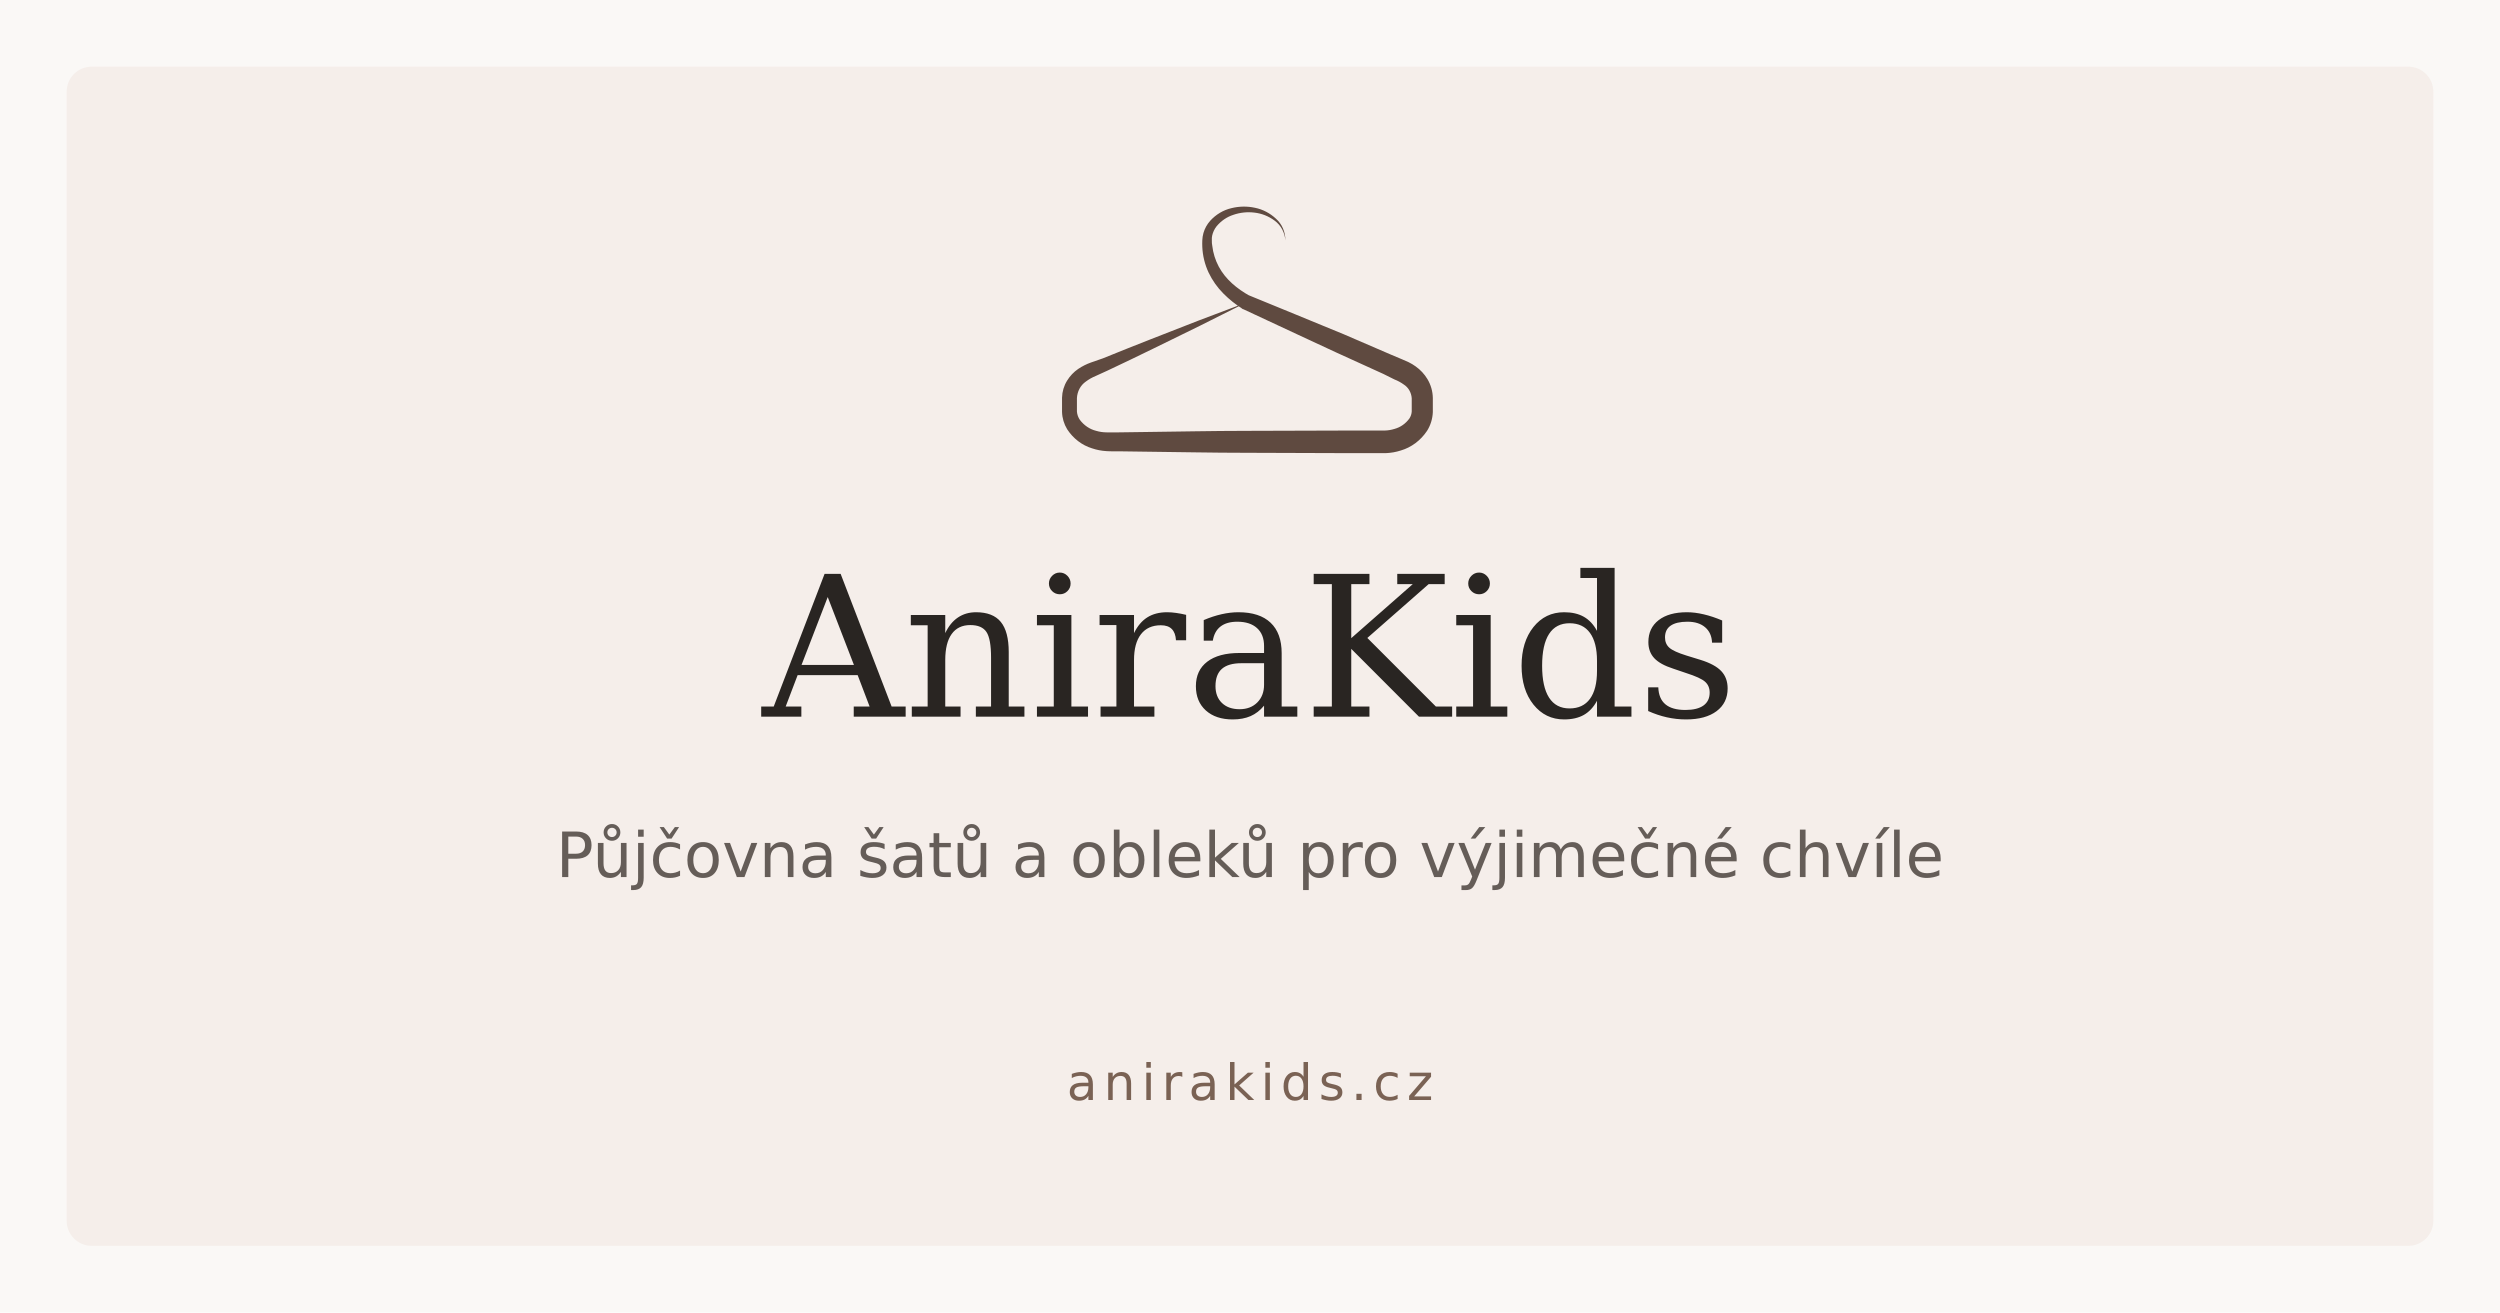
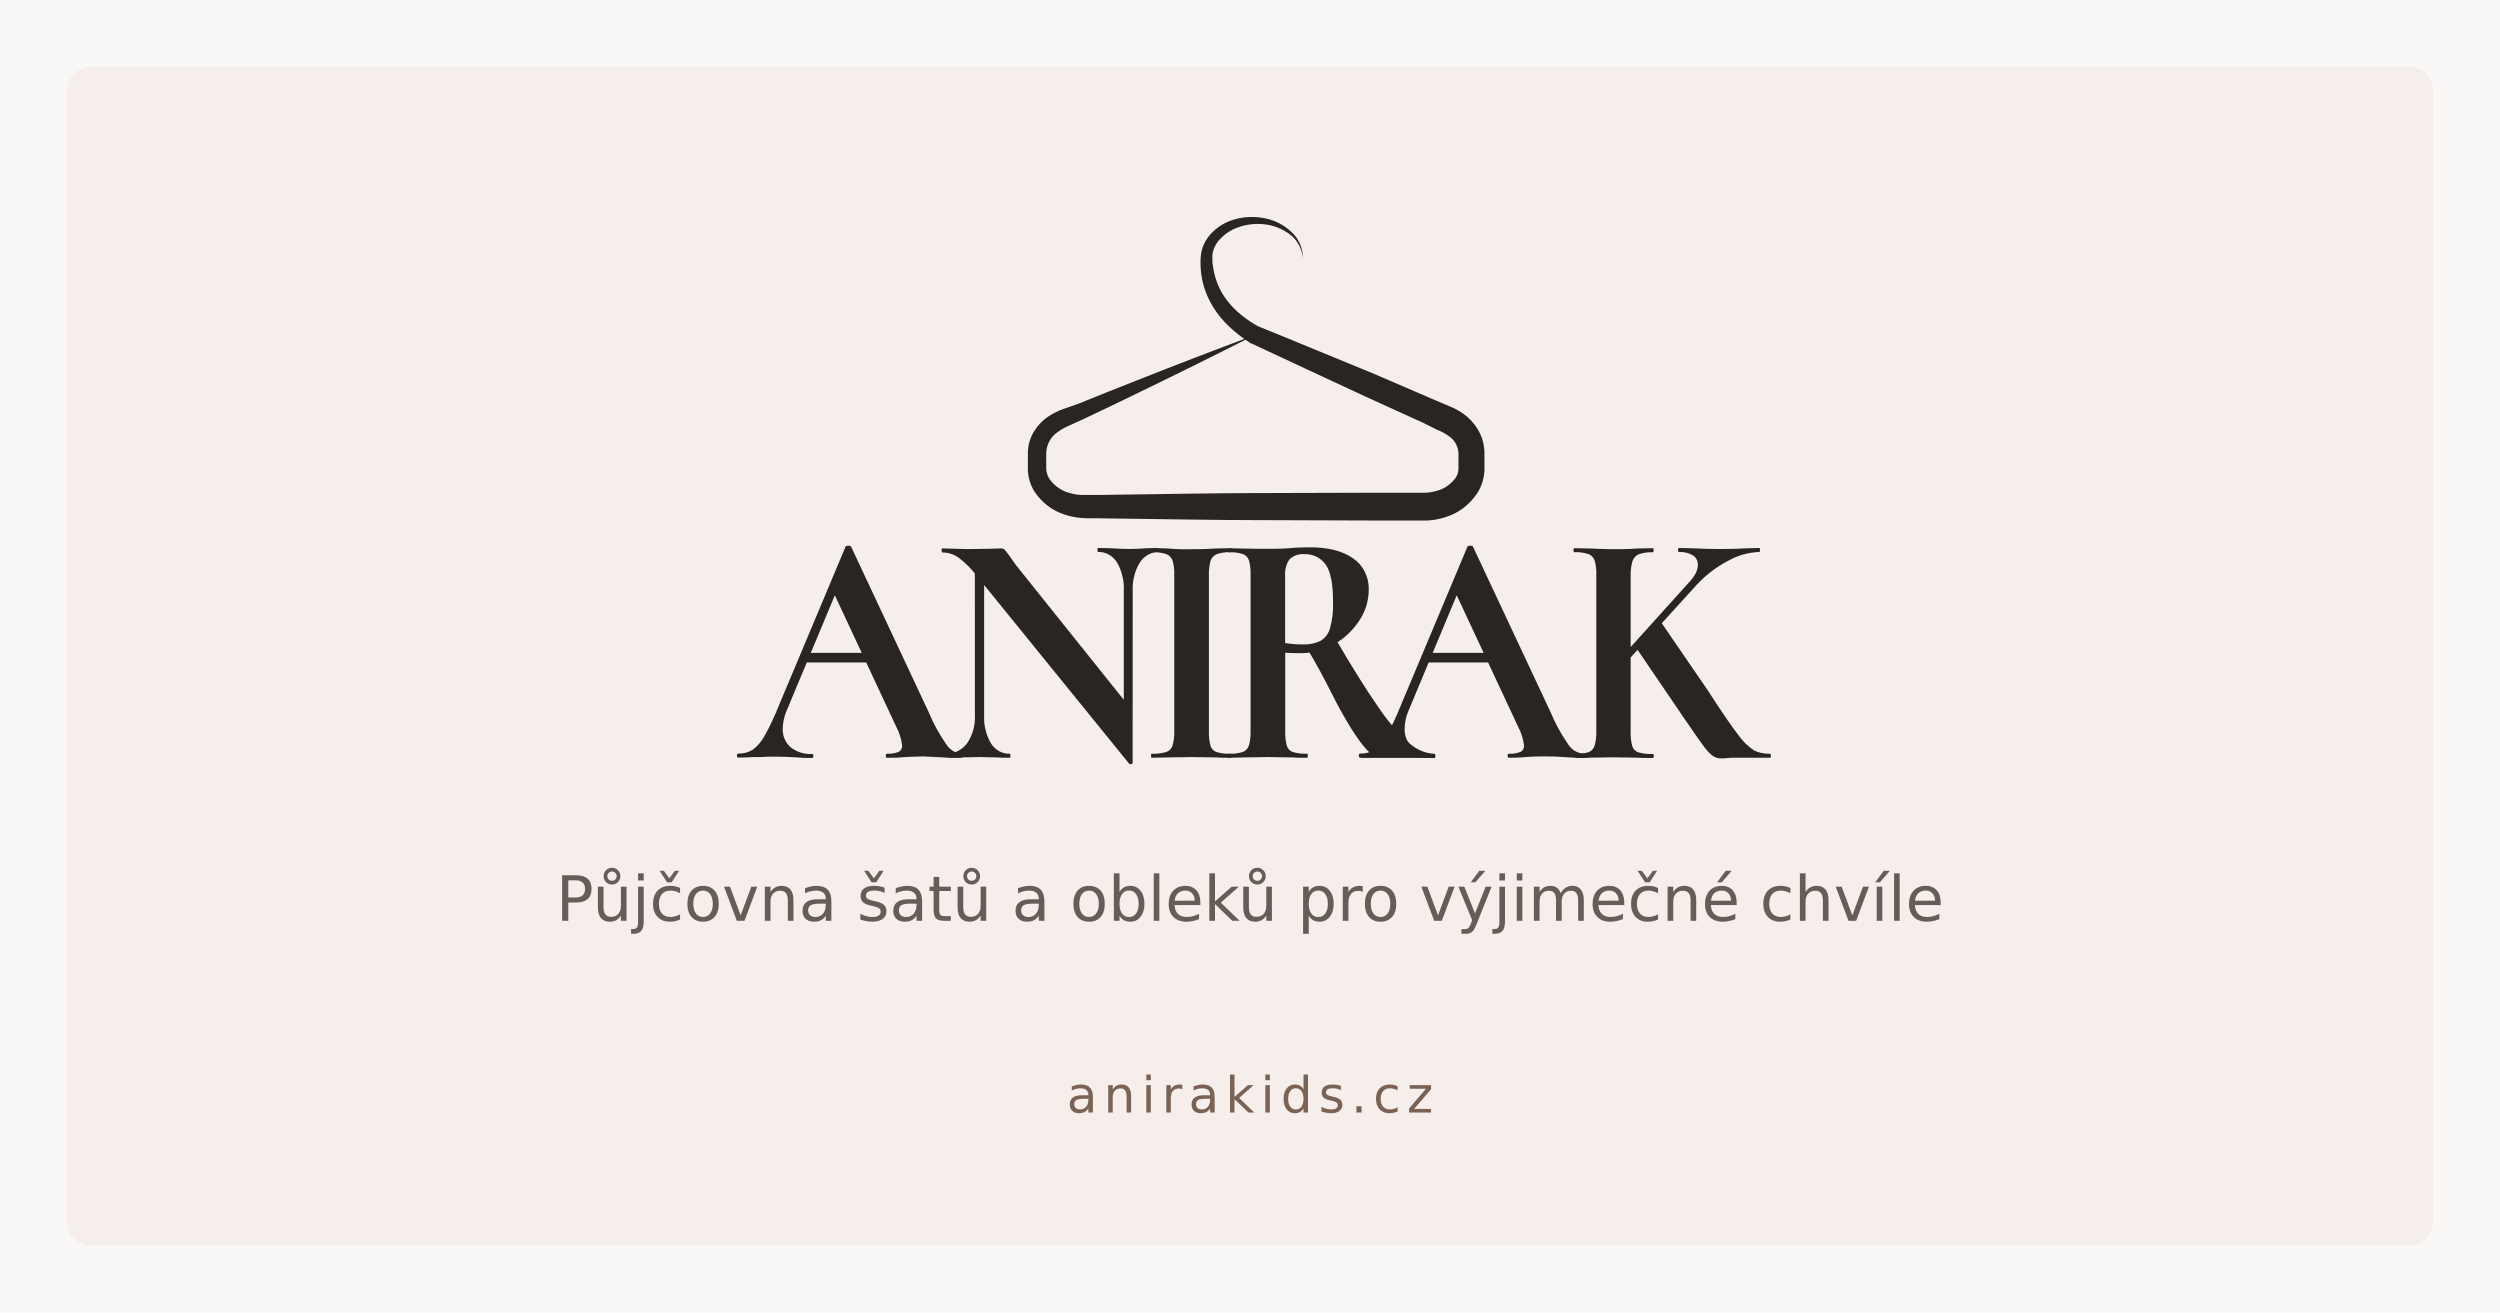
<svg xmlns="http://www.w3.org/2000/svg" width="1200" height="630" viewBox="0 0 1200 630">
  <rect width="1200" height="630" fill="#FAF8F6" />
  <rect x="32" y="32" width="1136" height="566" rx="12" fill="#F5EEEA" />
-   <svg x="500" y="94" width="200" height="134" viewBox="88 -4 165 110">
-     <path fill="#5F4A40" d="M184.513 13.402a11.102 11.102 0 0 0-1.301-4.458 10.153 10.153 0 0 0-2.963-3.398c-2.372-1.762-5.113-2.853-7.974-3.174a18.53 18.53 0 0 0-8.371.878c-2.591.831-4.915 2.432-6.709 4.622a9.194 9.194 0 0 0-1.662 3.543l-.143.955v.94c0 .724 0 1.54.171 2.218a23.148 23.148 0 0 0 2.573 8.242c2.7 5.052 7.262 8.78 12.251 11.553.315.175.595.415.825.707.229.292.402.63.511.995a3.12 3.12 0 0 1-.17 2.227 2.882 2.882 0 0 1-.969 1.105c-.407.27-.871.42-1.348.435h-.228l1.024-5.685c12.55 5.069 25.015 10.322 37.522 15.405l18.605 8.026 4.676 1.972c.782.339 1.507.632 2.516 1.11.952.47 1.87 1.021 2.743 1.648a16.721 16.721 0 0 1 4.676 5.037 15.01 15.01 0 0 1 2.132 7.456v5.623c-.11 2.652-.903 5.22-2.289 7.41-2.541 3.81-6.215 6.556-10.403 7.779a22.03 22.03 0 0 1-5.941 1.047h-15.208l-40.138-.138c-13.374 0-26.749-.309-40.123-.447l-10.034-.139h-2.516c-.853 0-1.606 0-2.63-.077a21.808 21.808 0 0 1-5.685-1.109c-3.979-1.222-7.45-3.886-9.835-7.548a13.897 13.897 0 0 1-2.033-6.87V75.652c.061-2.417.762-4.765 2.019-6.763a15.306 15.306 0 0 1 4.391-4.621 22.865 22.865 0 0 1 5.046-2.542l4.733-1.648a1580.37 1580.37 0 0 1 18.832-7.518 1872.693 1872.693 0 0 1 37.864-14.557 2109.638 2109.638 0 0 1-36.528 18.116 1313.697 1313.697 0 0 1-18.349 8.811l-4.662 2.126c-1.39.57-2.712 1.32-3.937 2.234a8.014 8.014 0 0 0-2.488 2.811 8.77 8.77 0 0 0-1.022 3.736v5.299a6.639 6.639 0 0 0 1.151 3.281c1.645 2.207 3.928 3.748 6.481 4.375 1.344.394 2.73.596 4.122.601h4.889l10.035-.139c13.374-.154 26.748-.446 40.123-.462l40.137-.123H223.798a13.97 13.97 0 0 0 3.922-.647c2.343-.626 4.425-2.085 5.913-4.144a5.605 5.605 0 0 0 .91-2.742v-5.238a7.28 7.28 0 0 0-.932-3.125 6.604 6.604 0 0 0-2.167-2.297 16.368 16.368 0 0 0-3.738-2.034l-4.42-2.202-18.477-8.411c-12.294-5.746-24.617-11.385-36.954-17.208h-.128a2.821 2.821 0 0 1-1.308-1.364 3.164 3.164 0 0 1-.223-1.954c.135-.66.476-1.248.964-1.668a2.582 2.582 0 0 1 1.719-.636h.071l-1.308 5.53a41.616 41.616 0 0 1-7.647-6.085 29.985 29.985 0 0 1-5.898-8.35 26.689 26.689 0 0 1-2.487-10.151c-.071-.878 0-1.726 0-2.604l.142-1.463.313-1.433a12.46 12.46 0 0 1 2.657-4.821c2.3-2.535 5.235-4.281 8.443-5.022a20.512 20.512 0 0 1 9.324-.139c3.057.622 5.909 2.105 8.272 4.298a10.888 10.888 0 0 1 2.789 3.855c.65 1.497.979 3.133.963 4.787ZM72.628 173.258c-.113.323-.725.277-.739.37-.014.092.754.215.754.246s-6.482-.169-6.68-.185c-3.383-.138-5.089-.215-6.268-.215-1.65 0-3.682 0-6.07.215-2.387.216-4.036.216-5.372.216-.256" />
+   <svg x="350" y="104" width="500" height="263" viewBox="0 0 335 176">
+     <g fill="#292522">
+       <path d="M184.513 13.402a11.102 11.102 0 0 0-1.301-4.458 10.153 10.153 0 0 0-2.963-3.398c-2.372-1.762-5.113-2.853-7.974-3.174a18.53 18.53 0 0 0-8.371.878c-2.591.831-4.915 2.432-6.709 4.622a9.194 9.194 0 0 0-1.662 3.543l-.143.955v.94c0 .724 0 1.54.171 2.218a23.148 23.148 0 0 0 2.573 8.242c2.7 5.052 7.262 8.78 12.251 11.553.315.175.595.415.825.707.229.292.402.63.511.995a3.12 3.12 0 0 1-.17 2.227 2.882 2.882 0 0 1-.969 1.105c-.407.27-.871.42-1.348.435h-.228l1.024-5.685c12.55 5.069 25.015 10.322 37.522 15.405l18.605 8.026 4.676 1.972c.782.339 1.507.632 2.516 1.11.952.47 1.87 1.021 2.743 1.648a16.721 16.721 0 0 1 4.676 5.037 15.01 15.01 0 0 1 2.132 7.456v5.623c-.11 2.652-.903 5.22-2.289 7.41-2.541 3.81-6.215 6.556-10.403 7.779a22.03 22.03 0 0 1-5.941 1.047h-15.208l-40.138-.138c-13.374 0-26.749-.309-40.123-.447l-10.034-.139h-2.516c-.853 0-1.606 0-2.63-.077a21.808 21.808 0 0 1-5.685-1.109c-3.979-1.222-7.45-3.886-9.835-7.548a13.897 13.897 0 0 1-2.033-6.87V75.652c.061-2.417.762-4.765 2.019-6.763a15.306 15.306 0 0 1 4.391-4.621 22.865 22.865 0 0 1 5.046-2.542l4.733-1.648a1580.37 1580.37 0 0 1 18.832-7.518 1872.693 1872.693 0 0 1 37.864-14.557 2109.638 2109.638 0 0 1-36.528 18.116 1313.697 1313.697 0 0 1-18.349 8.811l-4.662 2.126c-1.39.57-2.712 1.32-3.937 2.234a8.014 8.014 0 0 0-2.488 2.811 8.77 8.77 0 0 0-1.022 3.736v5.299a6.639 6.639 0 0 0 1.151 3.281c1.645 2.207 3.928 3.748 6.481 4.375 1.344.394 2.73.596 4.122.601h4.889l10.035-.139c13.374-.154 26.748-.446 40.123-.462l40.137-.123H223.798a13.97 13.97 0 0 0 3.922-.647c2.343-.626 4.425-2.085 5.913-4.144a5.605 5.605 0 0 0 .91-2.742v-5.238a7.28 7.28 0 0 0-.932-3.125 6.604 6.604 0 0 0-2.167-2.297 16.368 16.368 0 0 0-3.738-2.034l-4.42-2.202-18.477-8.411c-12.294-5.746-24.617-11.385-36.954-17.208h-.128a2.821 2.821 0 0 1-1.308-1.364 3.164 3.164 0 0 1-.223-1.954c.135-.66.476-1.248.964-1.668a2.582 2.582 0 0 1 1.719-.636h.071l-1.308 5.53a41.616 41.616 0 0 1-7.647-6.085 29.985 29.985 0 0 1-5.898-8.35 26.689 26.689 0 0 1-2.487-10.151c-.071-.878 0-1.726 0-2.604l.142-1.463.313-1.433a12.46 12.46 0 0 1 2.657-4.821c2.3-2.535 5.235-4.281 8.443-5.022a20.512 20.512 0 0 1 9.324-.139c3.057.622 5.909 2.105 8.272 4.298a10.888 10.888 0 0 1 2.789 3.855c.65 1.497.979 3.133.963 4.787ZM72.628 173.258c-.113.323-.725.277-.739.37-.014.092.754.215.754.246s-6.482-.169-6.68-.185c-3.383-.138-5.089-.215-6.268-.215-1.65 0-3.682 0-6.07.215-2.387.216-4.036.216-5.372.216-.256" />
+       <path class="letter first" d="M75.135 173.258c0 .431-.171.647-.498.647-1.336 0-3.382 0-6.168-.216-2.786-.215-5.017-.215-6.268-.215-1.663 0-3.681 0-6.069.215-2.388.216-4.051.216-5.373.216-.27 0-.398-.216-.398-.647 0-.432.128-.647.398-.647a8.751 8.751 0 0 0 3.724-.586c.368-.181.676-.481.882-.858.206-.378.3-.815.269-1.252a17.805 17.805 0 0 0-1.989-6.162l-20.197-43.241 4.875-9.243-19.799 47.401a15.29 15.29 0 0 0-1.293 5.823 7.754 7.754 0 0 0 .588 3.352 7.161 7.161 0 0 0 1.942 2.686c1.981 1.54 4.388 2.301 6.822 2.157.327 0 .498.216.498.647 0 .431-.171.647-.498.647-1.194 0-2.928 0-5.173-.216-2.53-.138-4.719-.215-6.567-.215-1.421 0-3.041 0-4.889.138h-2.388c-1.89.123-3.439.17-4.662.17-.27 0-.398-.216-.398-.647 0-.432.128-.647.398-.647a8.457 8.457 0 0 0 4.676-1.233 13.717 13.717 0 0 0 3.781-4.421 80.774 80.774 0 0 0 4.477-9.443l21.59-51.437c.132-.215.431-.323.895-.323s.763.108.895.323l24.873 53.054a55.86 55.86 0 0 0 5.771 10.568 6.594 6.594 0 0 0 2.084 2.04 6.046 6.046 0 0 0 2.691.872c.327.046.498.261.498.693Zm-51.494-33.074h20.495l.697 3.081h-22.741l1.549-3.081Z" />
+       <path class="letter second" d="M129.31 175.954a.648.648 0 0 1-.654-.108l-49.092-60.495a28.792 28.792 0 0 0-5.97-5.931 9.16 9.16 0 0 0-5.073-1.54c-.128 0-.2-.216-.2-.647 0-.431 0-.647.2-.647l4.178.108c.867 0 2.132.108 3.781.108l7.561-.108c.938 0 2.061-.108 3.383-.108a1.52 1.52 0 0 1 .637.086c.205.074.394.191.557.345.504.583.978 1.195 1.421 1.833 1.137 1.664 1.933 2.773 2.388 3.343l36.513 45.614.796 17.792c-.014.139-.156.293-.426.355Zm-50.3-66.965 2.985.216v51.005c-.156 3.192.61 6.358 2.188 9.058a7.241 7.241 0 0 0 2.636 2.522 6.575 6.575 0 0 0 3.433.821c.142 0 .2.216.2.647 0 .431 0 .647-.2.647-1.847 0-3.283 0-4.263-.108l-5.373-.108-6.168.108c-.944.117-1.895.148-2.843.093-1.976-.093-2.317-.493-2.33-.524v-.093s-.1-.647.297-.647a7.953 7.953 0 0 0 3.823-.792 8.644 8.644 0 0 0 3.1-2.55c1.797-2.605 2.692-5.811 2.53-9.059l-.015-51.236Zm50.74 66.533-2.842-3.235v-51.975c.181-3.254-.584-6.487-2.189-9.243a7.326 7.326 0 0 0-2.641-2.511 6.655 6.655 0 0 0-3.428-.832c-.128 0-.199-.216-.199-.647 0-.431.071-.647.199-.647l4.264.108c2.132.154 3.923.215 5.372.215 1.45 0 3.184 0 5.572-.215l3.567-.077c.597 0 1.038.277 1.109.616.071.339-.085.647-.199.647a6.905 6.905 0 0 0-3.531.843 7.594 7.594 0 0 0-2.737 2.561c-1.638 2.693-2.44 5.883-2.288 9.105l-.029 55.287Z" />
+       <path class="letter third" d="M154.779 170.023c.151.484.407.923.745 1.279.339.357.751.62 1.202.77 1.505.436 3.064.618 4.62.539.199 0 .298.215.298.647 0 .431-.099.647-.298.647-2.189 0-3.909 0-5.174-.108l-7.561-.108-7.362.108c-1.322 0-3.113.108-5.373.108-.128 0-.199-.216-.199-.647 0-.432 0-.647.199-.647a14.482 14.482 0 0 0 4.676-.539 3.105 3.105 0 0 0 1.251-.787 3.45 3.45 0 0 0 .796-1.308c.428-1.558.611-3.183.54-4.807v-49.927a14.954 14.954 0 0 0-.54-4.744 3.615 3.615 0 0 0-.807-1.297 3.245 3.245 0 0 0-1.24-.798 13.353 13.353 0 0 0-4.676-.601c-.085 0-.27-.37-.199-.647.213-.786 2.53-.663 5.572-.539 2.448.224 4.906.296 7.362.215 2.061 0 4.619 0 7.661-.215l5.074-.108c.199 0 .298.215.298.647 0 .431-.099.647-.298.647a12.18 12.18 0 0 0-4.577.647 3.28 3.28 0 0 0-1.228.863 3.642 3.642 0 0 0-.762 1.355 17.11 17.11 0 0 0-.497 4.791v49.711a17.1 17.1 0 0 0 .497 4.853Z" />
+       <path class="letter fourth" d="M200.673 109.805c1.579 1.055 2.874 2.54 3.755 4.309a12.23 12.23 0 0 1 1.262 5.766c-.024 3.598-1.104 7.094-3.084 9.982-2.097 3.173-4.859 5.76-8.059 7.549-3.147 1.85-6.667 2.829-10.247 2.85-2.587 0-4.406 0-5.472-.108v25.017a17.1 17.1 0 0 0 .497 4.853c.151.484.407.923.745 1.279.339.357.751.62 1.203.77 1.504.437 3.063.619 4.619.539.142 0 .199.215.199.647 0 .431 0 .647-.199.647-2.189 0-3.909 0-5.174-.108l-7.561-.108-7.263.108c-1.322 0-3.113.108-5.372.108-.199 0-.299-.216-.299-.647 0-.432.1-.647.299-.647 1.56.078 3.123-.104 4.633-.539a3.126 3.126 0 0 0 1.219-.798 3.47 3.47 0 0 0 .771-1.297c.422-1.56.604-3.183.54-4.807v-49.927c.063-1.6-.105-3.2-.498-4.744a3.403 3.403 0 0 0-.766-1.303 3.057 3.057 0 0 0-1.223-.792 12.98 12.98 0 0 0-4.62-.57c-.085 0-.241-.339-.199-.647.076-.158.172-.303.285-.432.185-.231.696-.2.696-.2 1.137 0 13.829.385 18.122 0 .341 0 1.421-.123 2.842-.216 1.152 0 2.53-.107 4.122-.107 6.14-.031 10.882 1.16 14.227 3.573Zm-8.812 1.988a8.3 8.3 0 0 0-3.057-2.577 7.626 7.626 0 0 0-3.808-.766 5.854 5.854 0 0 0-2.541.275 6.203 6.203 0 0 0-2.234 1.342c-1.072 1.546-1.578 3.466-1.421 5.392v21.567c1.909.314 3.839.459 5.77.431a11.386 11.386 0 0 0 5.685-1.186c1.456-.892 2.535-2.361 3.013-4.098a27.911 27.911 0 0 0 .938-8.195c.029-5.885-.758-9.947-2.359-12.185h.014Zm2.047 41.701a208.513 208.513 0 0 0-8.116-14.851l9.153-3.081c5.506 9.428 10.101 16.761 13.787 21.998a61.904 61.904 0 0 0 9.793 11.492c2.333 2.185 5.277 3.455 8.357 3.605.128 0 .199.216.199.647 0 .431-.071.647-.199.647H204.539a6.027 6.027 0 0 1-1.89-.185 14.535 14.535 0 0 1 5.998 0c.194.051.384.118.568.2l-.838-.169c-5.16-1.356-14.469-20.303-14.469-20.303Z" />
+       <path class="letter fifth" d="M275.135 173.258c0 .431-.171.647-.498.647-1.336 0-3.382 0-6.168-.216-2.786-.215-5.017-.215-6.268-.215-1.663 0-3.681 0-6.069.215-2.388.216-4.051.216-5.373.216-.27 0-.398-.216-.398-.647 0-.432.128-.647.398-.647a8.751 8.751 0 0 0 3.724-.586c.368-.181.676-.481.882-.858.206-.378.3-.815.269-1.252a17.805 17.805 0 0 0-1.989-6.162l-20.197-43.241 4.875-9.243-19.799 47.401a15.29 15.29 0 0 0-1.293 5.823 7.754 7.754 0 0 0 .588 3.352 7.161 7.161 0 0 0 1.942 2.686c1.981 1.54 4.388 2.301 6.822 2.157.327 0 .498.216.498.647 0 .431-.171.647-.498.647-1.194 0-2.928 0-5.173-.216-2.53-.138-4.719-.215-6.567-.215-1.421 0-3.041 0-4.889.138h-2.388c-1.89.123-3.439.17-4.662.17-.27 0-.398-.216-.398-.647 0-.432.128-.647.398-.647a8.457 8.457 0 0 0 4.676-1.233 13.717 13.717 0 0 0 3.781-4.421 80.774 80.774 0 0 0 4.477-9.443l21.59-51.437c.132-.215.431-.323.895-.323s.763.108.895.323l24.873 53.054a55.86 55.86 0 0 0 5.771 10.568 6.594 6.594 0 0 0 2.084 2.04 6.046 6.046 0 0 0 2.691.872c.327.046.498.261.498.693Zm-51.494-33.074h20.495l.697 3.081h-22.741l1.549-3.081Z" />
+       <path class="letter sixth" d="M278.347 110.499a3.587 3.587 0 0 0-.78-1.288 3.223 3.223 0 0 0-1.21-.807 12.575 12.575 0 0 0-4.519-.601c-.199 0-.299-.216-.299-.647 0-.431.1-.647.299-.647l5.273.108c3.041.154 5.472.215 7.262.215 1.791 0 4.506 0 7.562-.215l5.074-.108c.199 0 .298.216.298.647 0 .431-.095.657-.284.678a11.781 11.781 0 0 0-4.534.647 3.435 3.435 0 0 0-1.216.876c-.343.382-.607.84-.774 1.342a15.4 15.4 0 0 0-.583 4.837v49.712a16.637 16.637 0 0 0 .498 4.852c.146.485.399.924.735 1.281.337.356.747.62 1.198.768 1.51.437 3.072.619 4.633.539.256 0 .398.216.398.647 0 .431-.142.647-.398.647-2.188 0-3.922 0-5.173-.108l-7.462-.108-7.362.108a21.99 21.99 0 0 1-2.488.108c-1.492 0-2.927 0-3.084-.647a.686.686 0 0 1 .199-.647 14.538 14.538 0 0 0 4.676-.539 3.084 3.084 0 0 0 1.245-.787c.353-.364.623-.812.788-1.308.435-1.557.622-3.182.554-4.806v-50.005a14.98 14.98 0 0 0-.526-4.744Zm33.187 1.402a3.63 3.63 0 0 0-.398-1.782 3.291 3.291 0 0 0-1.193-1.299 7.993 7.993 0 0 0-4.478-1.079c-.198 0-.298-.215-.298-.647 0-.431.1-.647.298-.647l4.677.108c2.842.154 5.685.216 8.158.216s5.529 0 8.457-.216l4.477-.108c.199 0 .298.216.298.647 0 .432-.099.647-.298.647-3.506.123-6.941 1.103-10.049 2.866-3.679 1.921-7.04 4.487-9.949 7.594l-25.583 28.145-2.687-.324 25.669-28.468c1.933-2.018 2.899-3.928 2.899-5.653Zm-19.997 26.419 7.959-8.303 15.222 22.213c4.311 6.686 7.542 11.415 9.693 14.188a19.696 19.696 0 0 0 5.231 5.176 11.1 11.1 0 0 0 5.074 1.017c.199 0 .298.216.298.647 0 .431-.099.647-.298.647h-11.143c-1.066 0-1.962 0-2.686.108-.725.108-1.336.108-1.791.108a4.638 4.638 0 0 1-2.743-.801 14.499 14.499 0 0 1-2.843-2.974c-1.09-1.437-3.027-4.205-5.813-8.303l-1.151-1.663c-.427-.617-.91-1.31-1.422-2.111l-13.587-19.949Z" />
+     </g>
  </svg>
-   <text x="600" y="344" text-anchor="middle" font-family="DejaVu Serif,serif" font-size="94" fill="#292522">AniraKids</text>
-   <text x="600" y="421" text-anchor="middle" font-family="DejaVu Sans,sans-serif" font-size="30" fill="#655D58">Půjčovna šatů a obleků pro výjimečné chvíle</text>
-   <text x="600" y="528" text-anchor="middle" font-family="DejaVu Sans,sans-serif" font-size="24" letter-spacing="3" fill="#7A6254">anirakids.cz</text>
+   <text x="600" y="442" text-anchor="middle" font-family="DejaVu Sans,sans-serif" font-size="30" fill="#655D58">Půjčovna šatů a obleků pro výjimečné chvíle</text>
+   <text x="600" y="534" text-anchor="middle" font-family="DejaVu Sans,sans-serif" font-size="24" letter-spacing="3" fill="#7A6254">anirakids.cz</text>
</svg>
